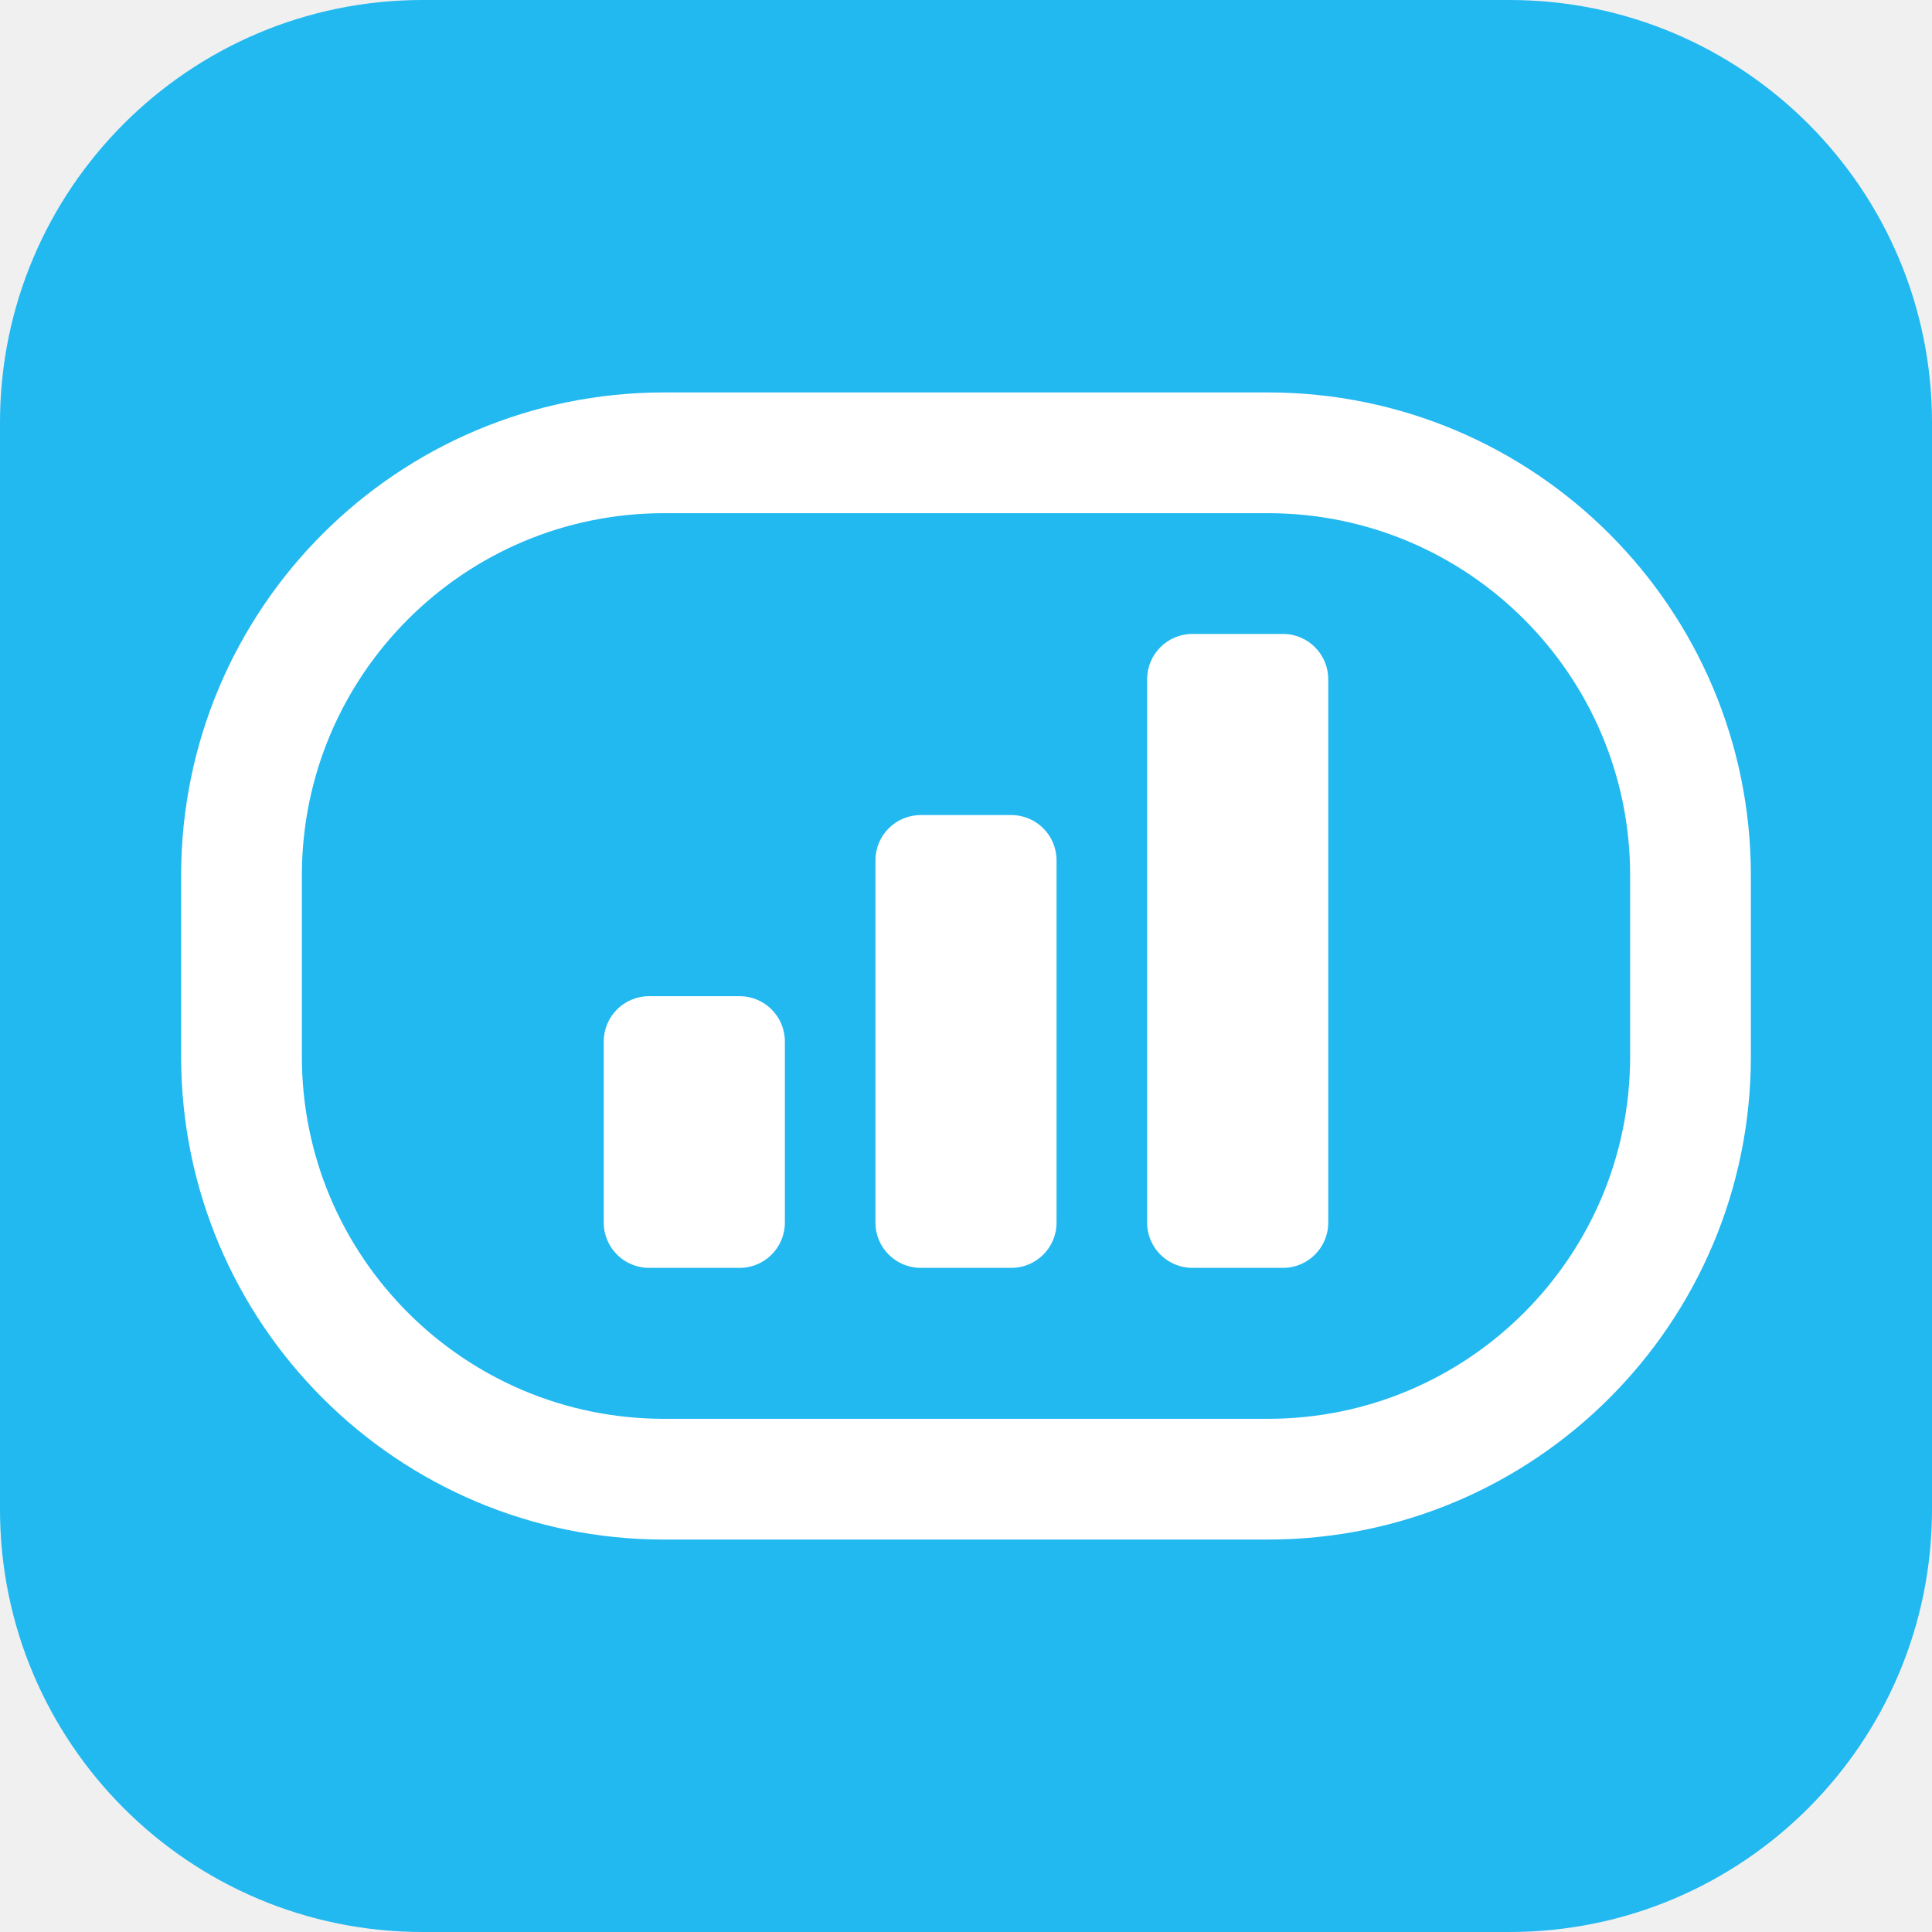
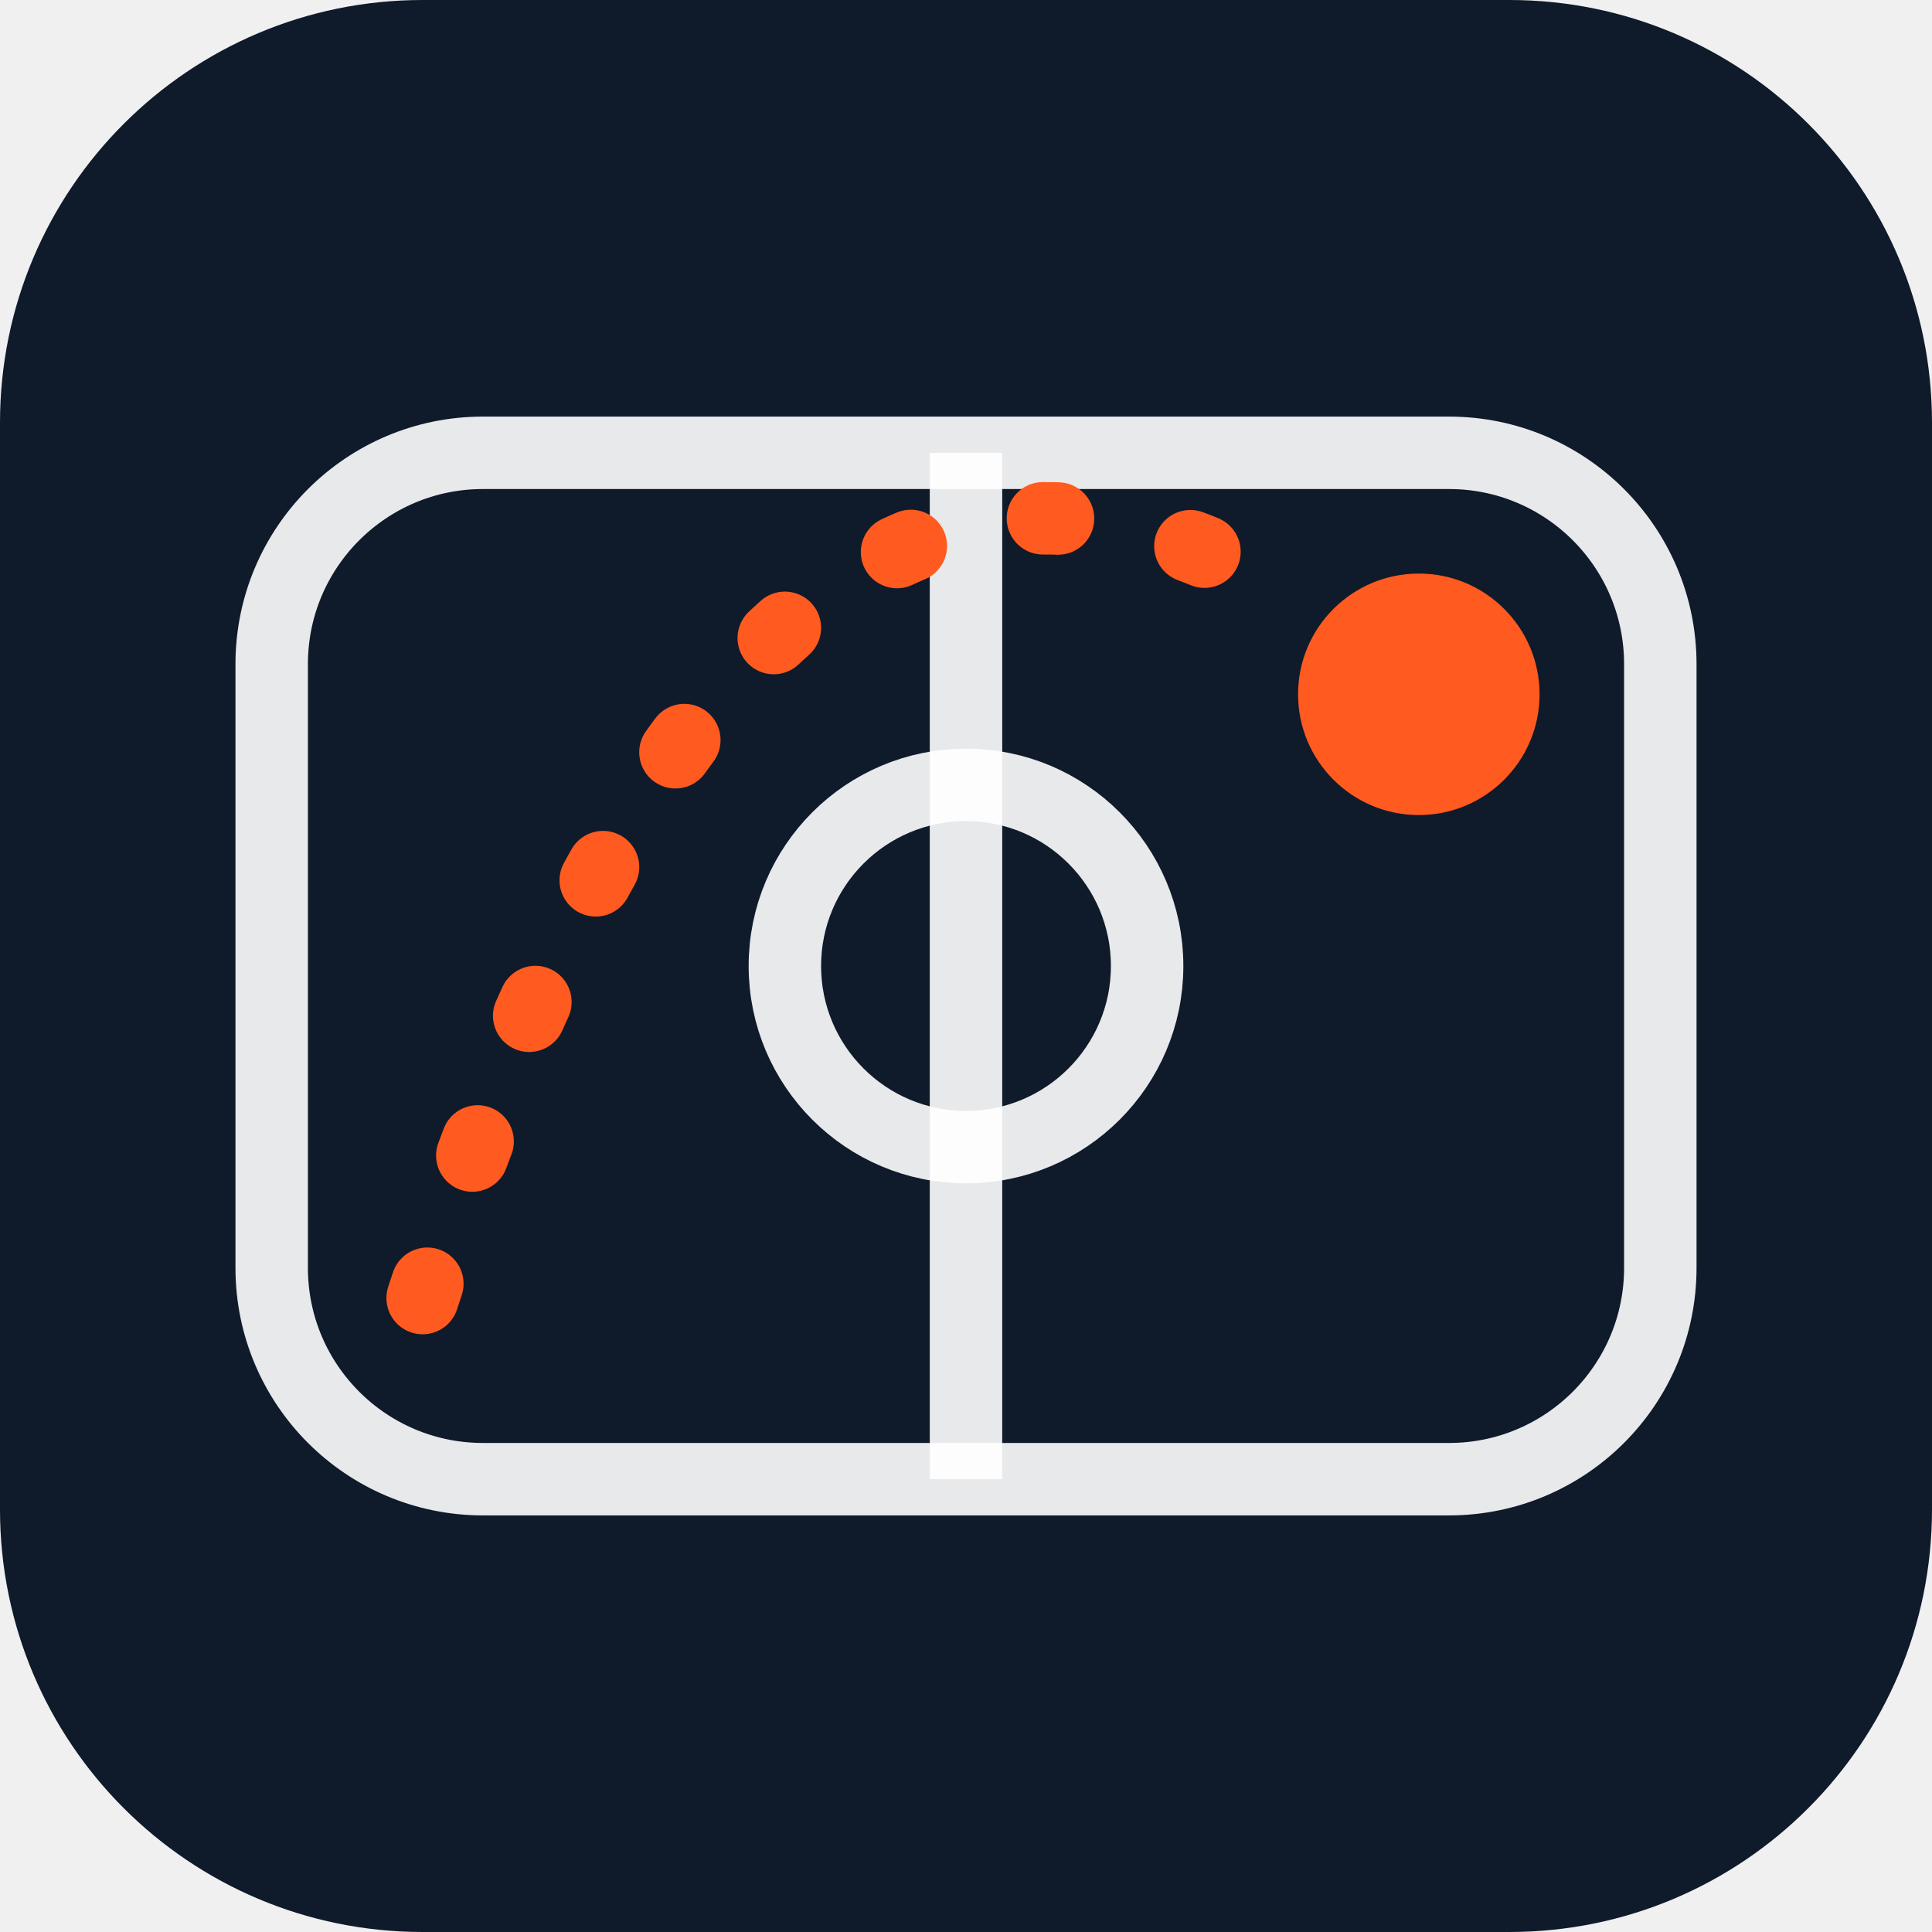
<svg xmlns="http://www.w3.org/2000/svg" viewBox="0 0 64 64" width="96" height="96">
-   <rect width="64" height="64" rx="14" fill="#22b8f0" />
-   <rect x="8" y="15" width="48" height="34" rx="14" fill="none" stroke="#fff" stroke-width="4" />
-   <rect x="20" y="33" width="6" height="9" rx="1.5" fill="#fff" />
-   <rect x="29" y="27" width="6" height="15" rx="1.5" fill="#fff" />
-   <rect x="38" y="21" width="6" height="21" rx="1.5" fill="#fff" />
+   <rect width="64" height="64" rx="14" fill="#0f1a2b" />
+   <g fill="none" stroke="#fff" stroke-opacity=".9" stroke-width="2.4">
+     <rect x="9" y="15" width="46" height="34" rx="7" />
+     <path d="M32 15 V49" />
+     <circle cx="32" cy="32" r="6" />
+   </g>
+   <path d="M14 43 Q26 6 46 22" fill="none" stroke="#ff5a1f" stroke-width="2.4" stroke-linecap="round" stroke-dasharray="0.5 4.5" />
+   <circle cx="47" cy="23" r="5" fill="#ff5a1f" stroke="#0f1a2b" stroke-width="2" />
</svg>
